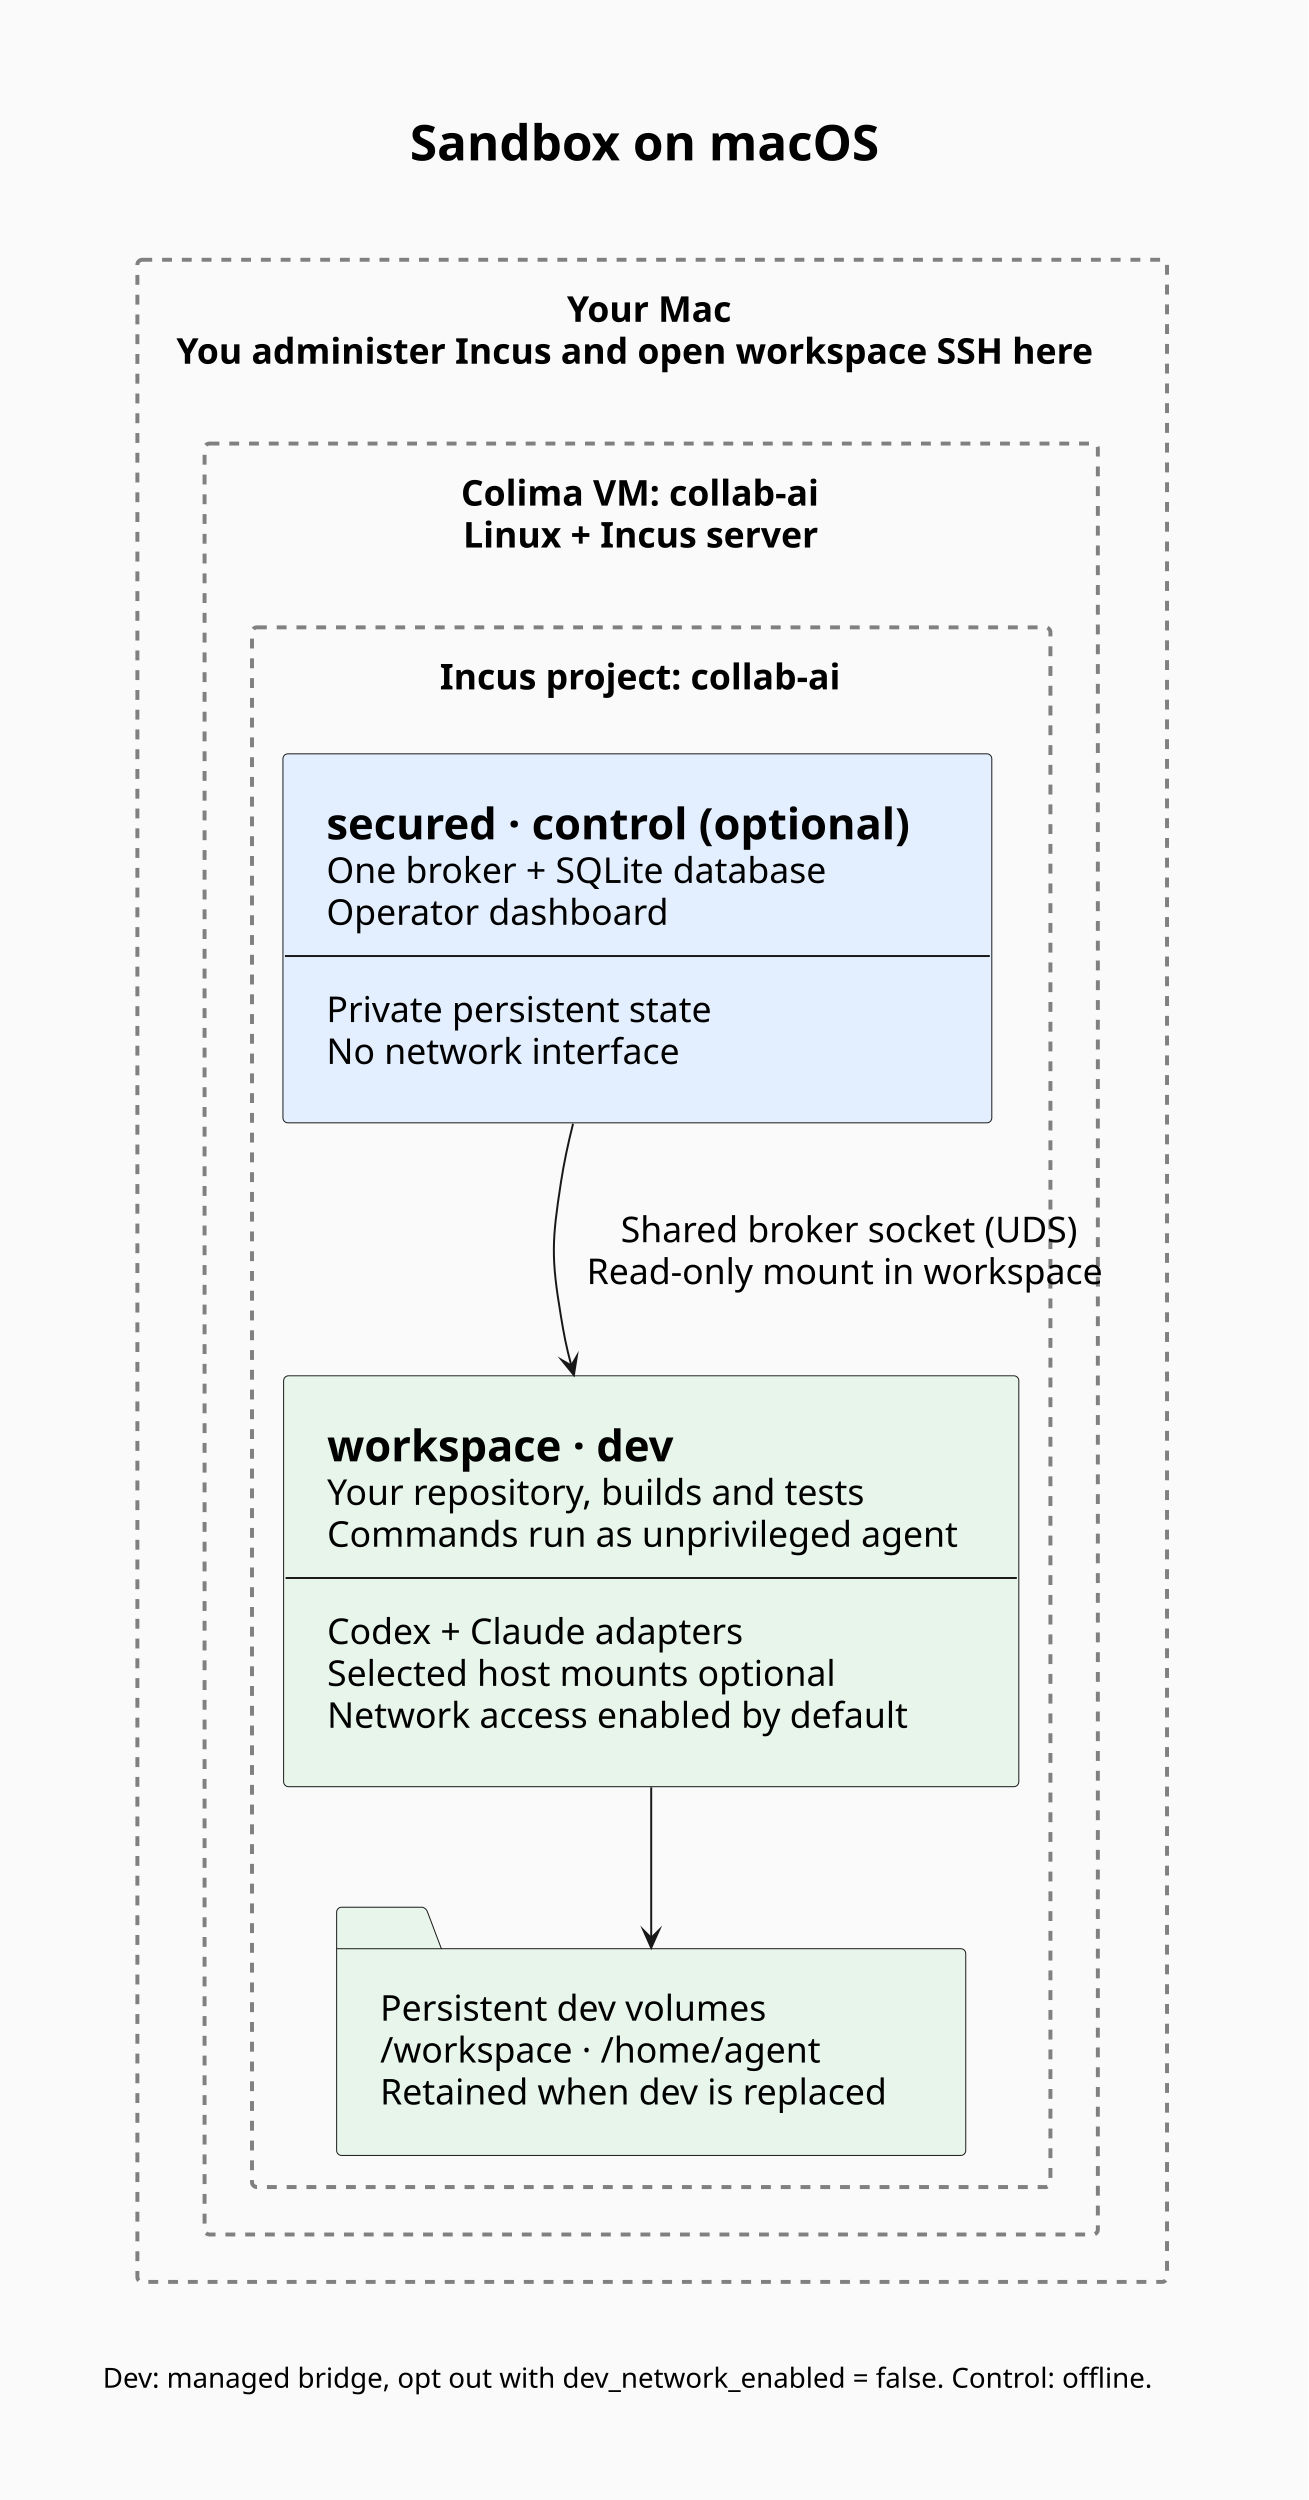
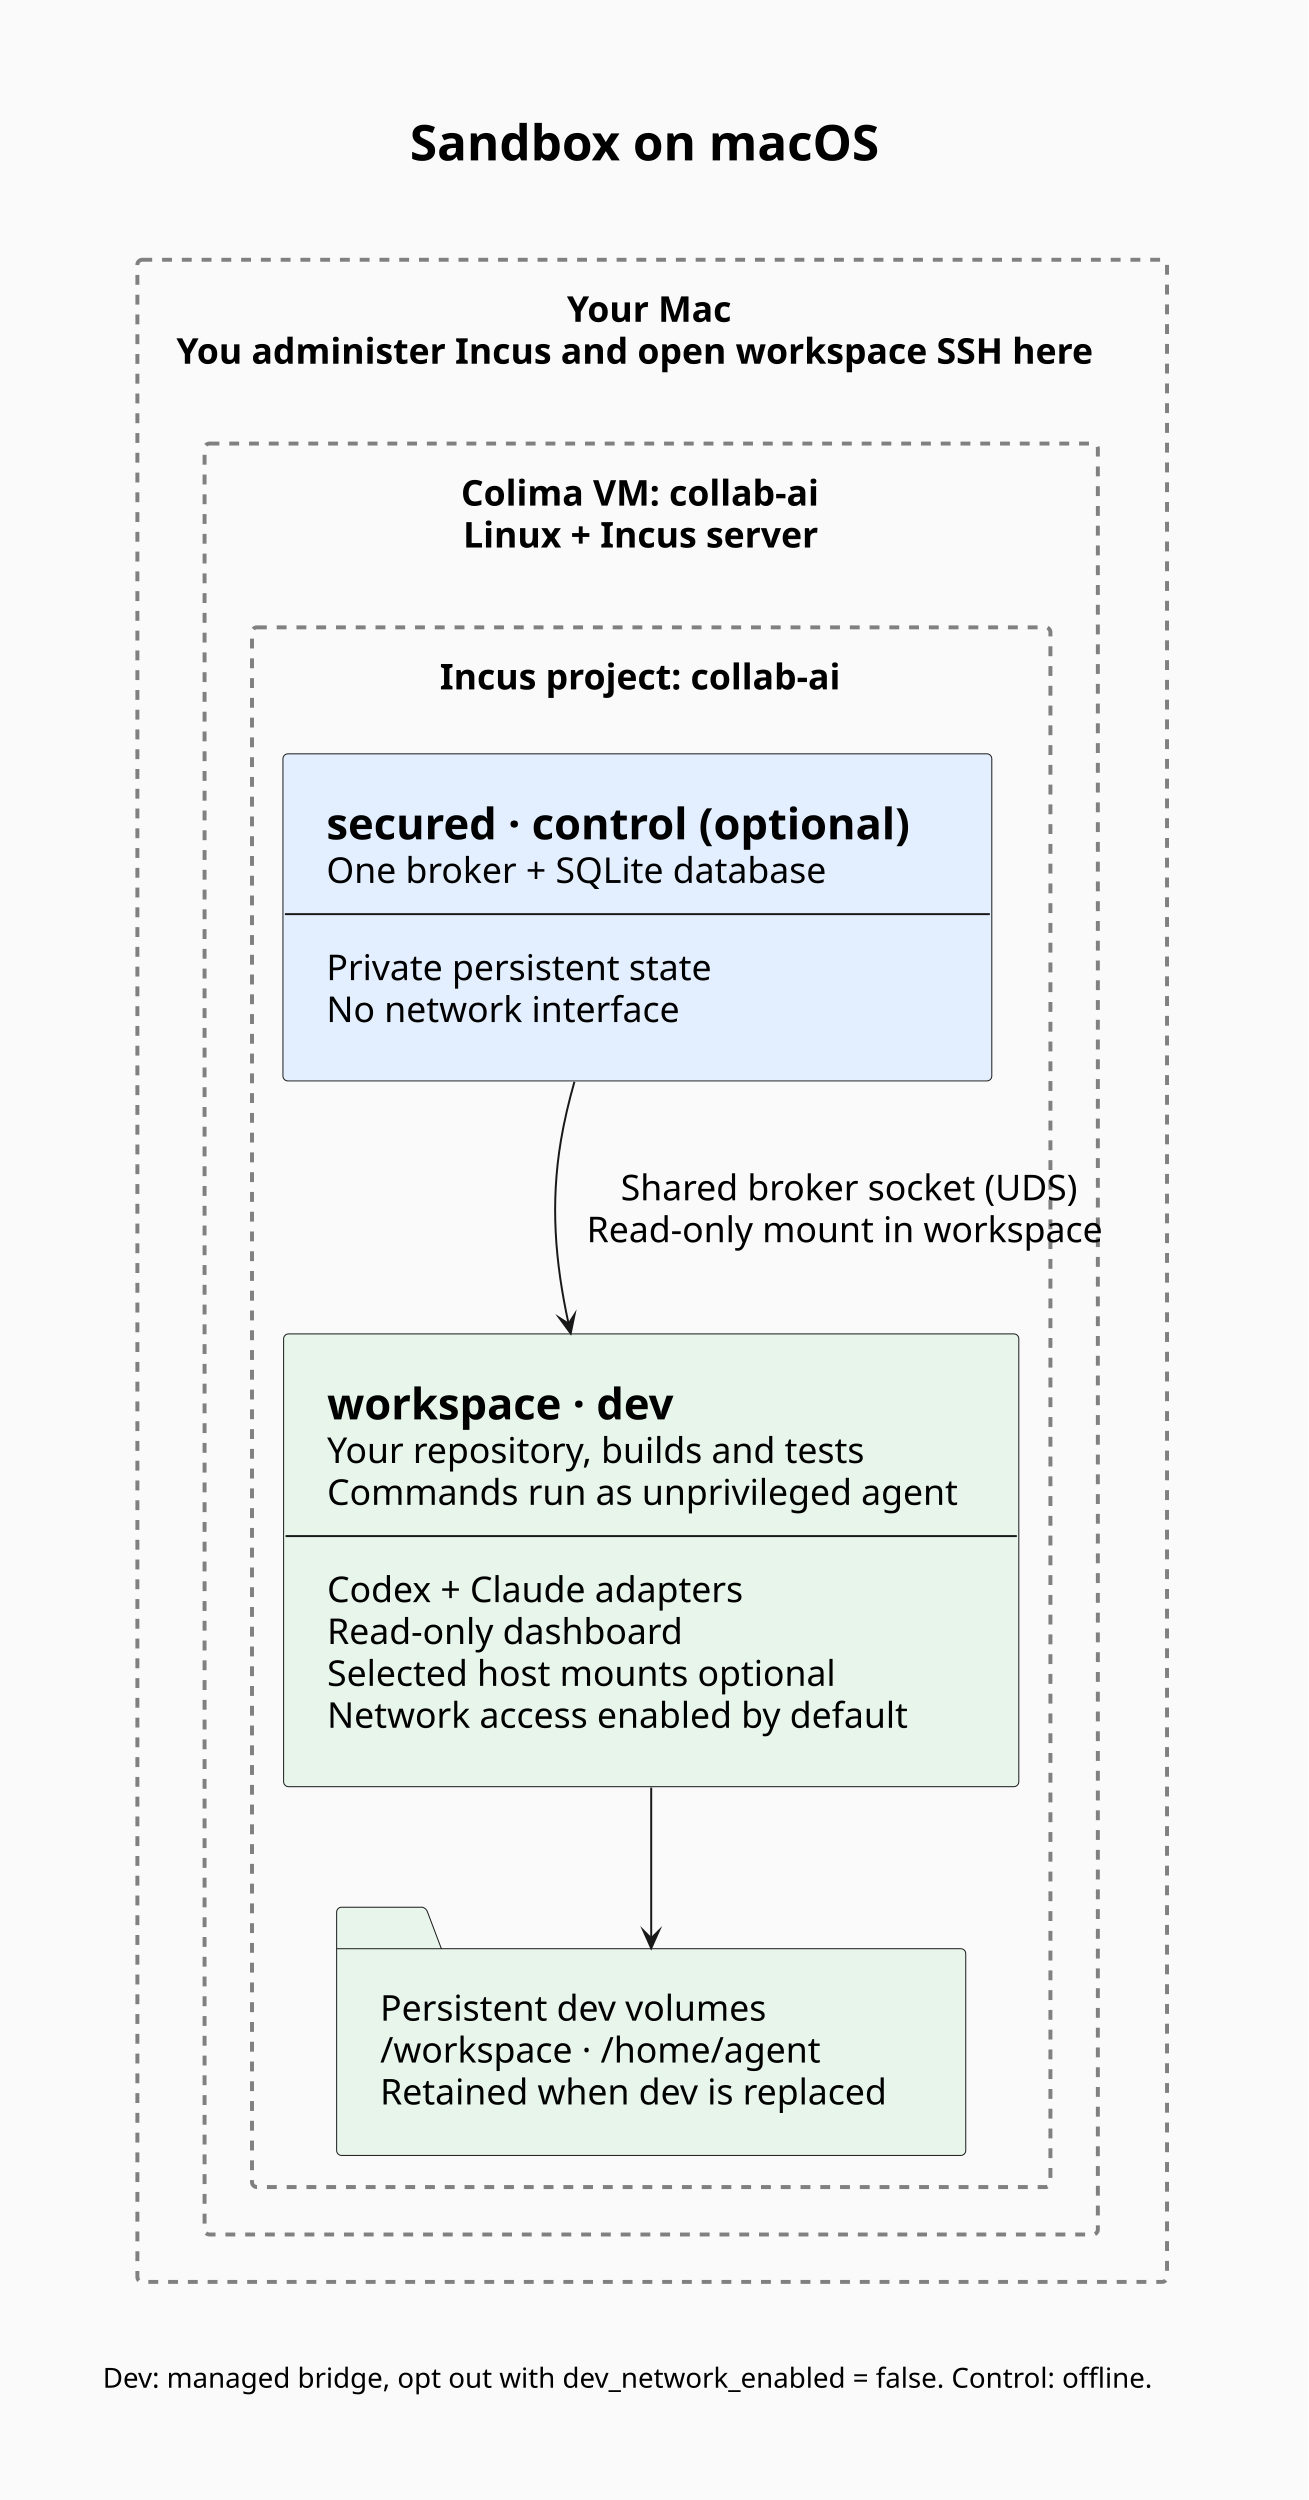
<svg xmlns="http://www.w3.org/2000/svg" version="1.1" data-diagram-type="DESCRIPTION" style="width:662px;height:1265px;background:#FAFAFA;" width="662px" height="1265px" viewBox="0 0 662 1265" zoomAndPan="magnify" preserveAspectRatio="none" contentStyleType="text/css">
  <defs />
  <g font-family="sans-serif" lengthAdjust="spacing">
    <rect x="0" y="0" width="662" height="1265" fill="#FAFAFA" style="stroke:none;" />
    <g class="title" data-source-line="4">
      <text x="207.391" y="81.17" fill="#000" font-size="25" textLength="245.239" font-weight="700">Sandbox on macOS</text>
    </g>
    <g class="cluster" data-qualified-name="Mac" id="ent0001" data-source-line="36">
      <rect x="69.511" y="131.443" width="521" height="1023.21" fill="none" style="stroke:#808080;stroke-width:2;stroke-dasharray:5,5;" rx="2.5" ry="2.5" />
      <text x="286.865" y="162.846" fill="#000" font-size="18" textLength="86.291" font-weight="700">Your Mac</text>
      <text x="89.256" y="184.045" fill="#000" font-size="18" textLength="481.509" font-weight="700">You administer Incus and open workspace SSH here</text>
    </g>
    <g class="cluster" data-qualified-name="Mac.VM" id="ent0002" data-source-line="37">
      <rect x="103.511" y="224.443" width="452" height="906.21" fill="none" style="stroke:#808080;stroke-width:2;stroke-dasharray:5,5;" rx="2.5" ry="2.5" />
      <text x="233.253" y="255.846" fill="#000" font-size="18" textLength="192.516" font-weight="700">Colima VM: collab-ai</text>
      <text x="234.312" y="277.045" fill="#000" font-size="18" textLength="190.397" font-weight="700">Linux + Incus server</text>
    </g>
    <g class="cluster" data-qualified-name="Mac.VM.Project" id="ent0003" data-source-line="38">
      <rect x="127.511" y="317.443" width="404" height="789.21" fill="none" style="stroke:#808080;stroke-width:2;stroke-dasharray:5,5;" rx="2.5" ry="2.5" />
      <text x="222.548" y="348.846" fill="#000" font-size="18" textLength="213.926" font-weight="700">Incus project: collab-ai</text>
    </g>
    <g class="entity" data-qualified-name="Mac.VM.Project.Secured" id="ent0004" data-source-line="39">
-       <rect x="143.171" y="381.443" width="358.682" height="186.707" fill="#E3EFFF" style="stroke:#181818;stroke-width:0.5;" rx="2.5" ry="2.5" />
+       <rect x="143.171" y="381.443" width="358.682" height="165.508" fill="#E3EFFF" style="stroke:#181818;stroke-width:0.5;" rx="2.5" ry="2.5" />
      <text x="165.171" y="424.713" fill="#000" font-size="22" textLength="314.682" font-weight="700">secured · control (optional)</text>
      <text x="165.171" y="446.756" fill="#000" font-size="18" textLength="263.593">One broker + SQLite database</text>
-       <text x="165.171" y="467.955" fill="#000" font-size="18" textLength="176.133">Operator dashboard</text>
-       <line x1="144.171" y1="483.752" x2="500.852" y2="483.752" style="stroke:#181818;stroke-width:1;" />
-       <text x="165.171" y="517.154" fill="#000" font-size="18" textLength="199.477">Private persistent state</text>
-       <text x="165.171" y="538.354" fill="#000" font-size="18" textLength="182.795">No network interface</text>
+       <line x1="144.171" y1="462.553" x2="500.852" y2="462.553" style="stroke:#181818;stroke-width:1;" />
+       <text x="165.171" y="495.955" fill="#000" font-size="18" textLength="199.477">Private persistent state</text>
+       <text x="165.171" y="517.154" fill="#000" font-size="18" textLength="182.795">No network interface</text>
    </g>
-     <g class="entity" data-qualified-name="Mac.VM.Project.Workspace" id="ent0005" data-source-line="47">
-       <rect x="143.511" y="696.153" width="372.008" height="207.906" fill="#E7F5EB" style="stroke:#181818;stroke-width:0.5;" rx="2.5" ry="2.5" />
-       <text x="165.511" y="739.423" fill="#000" font-size="22" textLength="190.577" font-weight="700">workspace · dev</text>
-       <text x="165.511" y="761.466" fill="#000" font-size="18" textLength="285.697">Your repository, builds and tests</text>
-       <text x="165.511" y="782.665" fill="#000" font-size="18" textLength="328.008">Commands run as unprivileged agent</text>
-       <line x1="144.511" y1="798.462" x2="514.519" y2="798.462" style="stroke:#181818;stroke-width:1;" />
-       <text x="165.511" y="831.864" fill="#000" font-size="18" textLength="223.269">Codex + Claude adapters</text>
-       <text x="165.511" y="853.064" fill="#000" font-size="18" textLength="265.289">Selected host mounts optional</text>
-       <text x="165.511" y="874.263" fill="#000" font-size="18" textLength="303.196">Network access enabled by default</text>
+     <g class="entity" data-qualified-name="Mac.VM.Project.Workspace" id="ent0005" data-source-line="46">
+       <rect x="143.511" y="674.953" width="372.008" height="229.105" fill="#E7F5EB" style="stroke:#181818;stroke-width:0.5;" rx="2.5" ry="2.5" />
+       <text x="165.511" y="718.223" fill="#000" font-size="22" textLength="190.577" font-weight="700">workspace · dev</text>
+       <text x="165.511" y="740.266" fill="#000" font-size="18" textLength="285.697">Your repository, builds and tests</text>
+       <text x="165.511" y="761.465" fill="#000" font-size="18" textLength="328.008">Commands run as unprivileged agent</text>
+       <line x1="144.511" y1="777.262" x2="514.519" y2="777.262" style="stroke:#181818;stroke-width:1;" />
+       <text x="165.511" y="810.664" fill="#000" font-size="18" textLength="223.269">Codex + Claude adapters</text>
+       <text x="165.511" y="831.864" fill="#000" font-size="18" textLength="188.262">Read-only dashboard</text>
+       <text x="165.511" y="853.063" fill="#000" font-size="18" textLength="265.289">Selected host mounts optional</text>
+       <text x="165.511" y="874.262" fill="#000" font-size="18" textLength="303.196">Network access enabled by default</text>
    </g>
    <g class="entity" data-qualified-name="Mac.VM.Project.Data" id="ent0006" data-source-line="56">
      <path d="M172.841,965.053 L213.841,965.053 A3.75,3.75 0 0 1 216.341,967.553 L223.341,986.053 L486.172,986.053 A2.5,2.5 0 0 1 488.672,988.553 L488.672,1088.151 A2.5,2.5 0 0 1 486.172,1090.651 L172.841,1090.651 A2.5,2.5 0 0 1 170.341,1088.151 L170.341,967.553 A2.5,2.5 0 0 1 172.841,965.053" style="stroke:#181818;stroke-width:0.5;" fill="#E7F5EB" />
      <line x1="170.341" y1="986.053" x2="223.341" y2="986.053" style="stroke:#181818;stroke-width:0.5;" />
      <text x="192.341" y="1022.456" fill="#000" font-size="18" textLength="200.382">Persistent dev volumes</text>
      <text x="192.341" y="1043.655" fill="#000" font-size="18" textLength="236.065">/workspace · /home/agent</text>
      <text x="192.341" y="1064.854" fill="#000" font-size="18" textLength="264.331">Retained when dev is replaced</text>
    </g>
    <g class="link" data-entity-1="ent0005" data-entity-2="ent0006" id="lnk7" data-source-line="57" data-link-type="dependency">
-       <path d="M329.511,904.403 C329.511,924.953 329.511,961.923 329.511,980.573" style="stroke:#181818;stroke-width:1;" fill="none" id="Workspace-to-Data" />
-       <polygon points="329.511,985.573,333.511,976.573,329.511,980.573,325.511,976.573,329.511,985.573" fill="#181818" style="stroke:#181818;stroke-width:1;stroke-linejoin:miter;stroke-miterlimit:10;" />
+       <path d="M329.511,904.523 C329.511,925.303 329.511,962.253 329.511,980.793" style="stroke:#181818;stroke-width:1;" fill="none" id="Workspace-to-Data" />
+       <polygon points="329.511,985.793,333.511,976.793,329.511,980.793,325.511,976.793,329.511,985.793" fill="#181818" style="stroke:#181818;stroke-width:1;stroke-linejoin:miter;stroke-miterlimit:10;" />
    </g>
    <g class="link" data-entity-1="ent0004" data-entity-2="ent0005" id="lnk8" data-source-line="60" data-link-type="dependency">
-       <path d="M289.961,568.613 C287.471,578.493 285.341,588.463 283.851,598.153 C279.241,628.023 278.871,636.343 283.851,666.153 C285.481,675.903 286.439,681.063 289.089,690.973" style="stroke:#181818;stroke-width:1;" fill="none" id="Secured-to-Workspace" />
-       <polygon points="290.381,695.803,291.92,686.076,289.089,690.973,284.192,688.142,290.381,695.803" fill="#181818" style="stroke:#181818;stroke-width:1;stroke-linejoin:miter;stroke-miterlimit:10;" />
-       <text x="314.082" y="628.556" fill="#000" font-size="18" textLength="238.368">Shared broker socket (UDS)</text>
-       <text x="296.851" y="649.755" fill="#000" font-size="18" textLength="272.83">Read-only mount in workspace</text>
+       <path d="M290.651,547.393 C287.861,557.233 285.481,567.233 283.851,576.953 C278.491,608.813 280.827,638.258 287.697,669.808" style="stroke:#181818;stroke-width:1;" fill="none" id="Secured-to-Workspace" />
+       <polygon points="288.761,674.693,290.754,665.048,287.697,669.808,282.937,666.75,288.761,674.693" fill="#181818" style="stroke:#181818;stroke-width:1;stroke-linejoin:miter;stroke-miterlimit:10;" />
+       <text x="314.082" y="607.356" fill="#000" font-size="18" textLength="238.368">Shared broker socket (UDS)</text>
+       <text x="296.851" y="628.555" fill="#000" font-size="18" textLength="272.83">Read-only mount in workspace</text>
    </g>
    <g class="caption" data-source-line="63">
      <text x="52" y="1208.189" fill="#000" font-size="14" textLength="556.021">Dev: managed bridge, opt out with dev_network_enabled = false. Control: offline.</text>
    </g>
  </g>
</svg>
